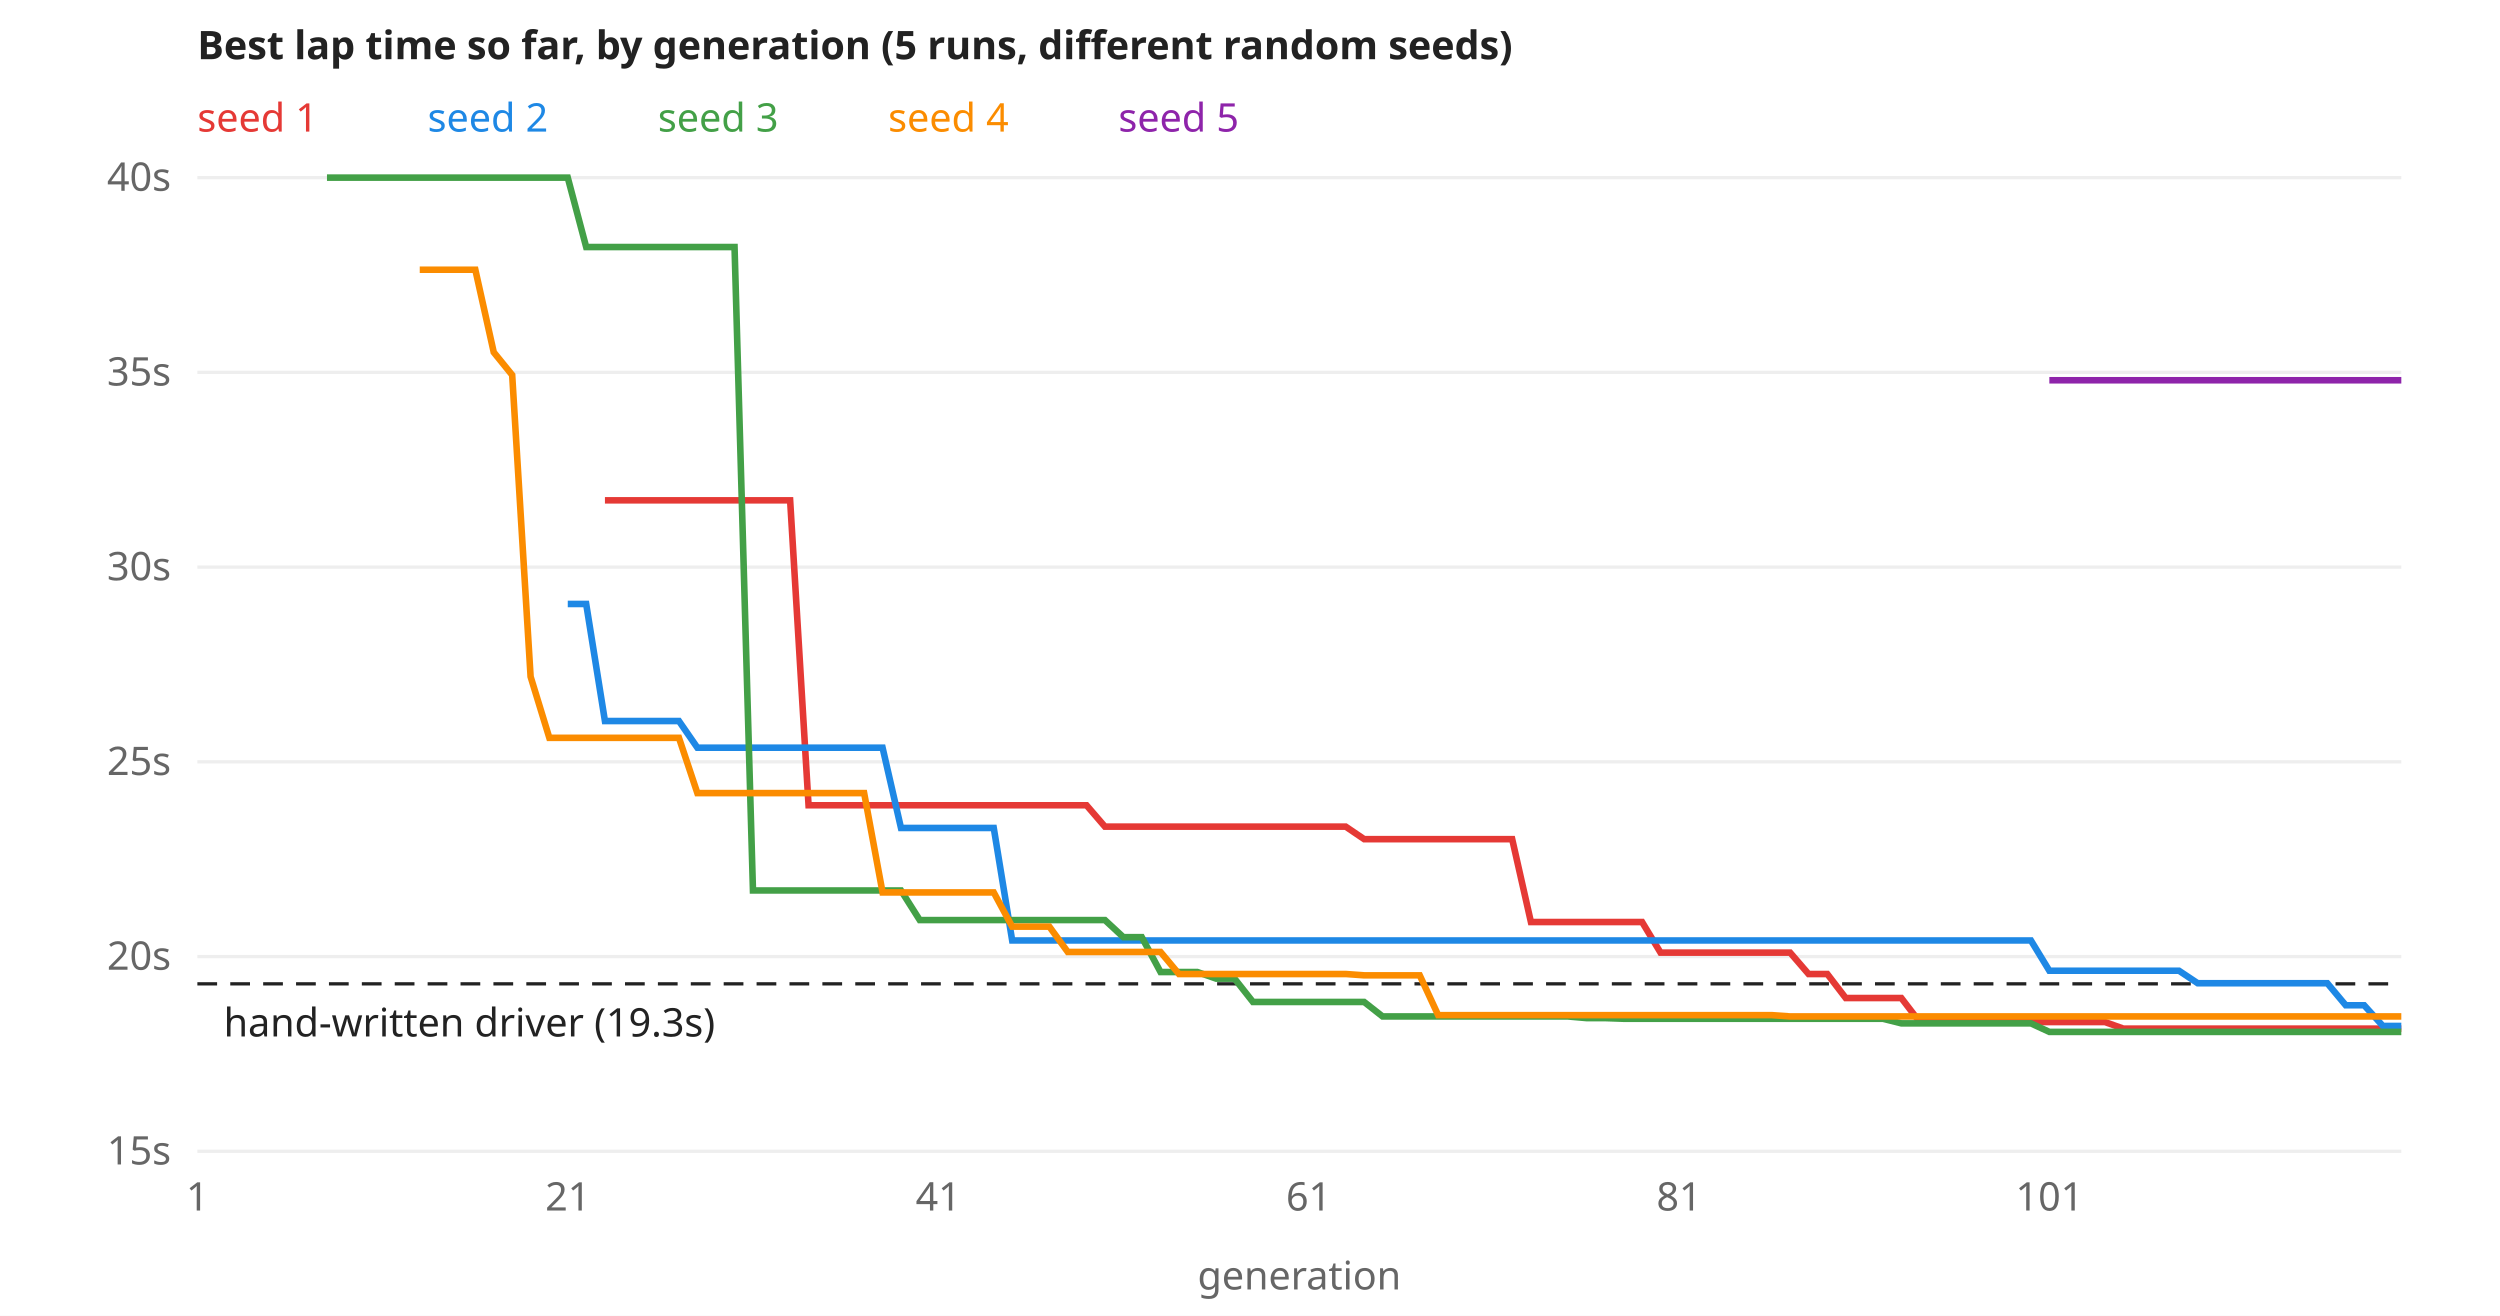
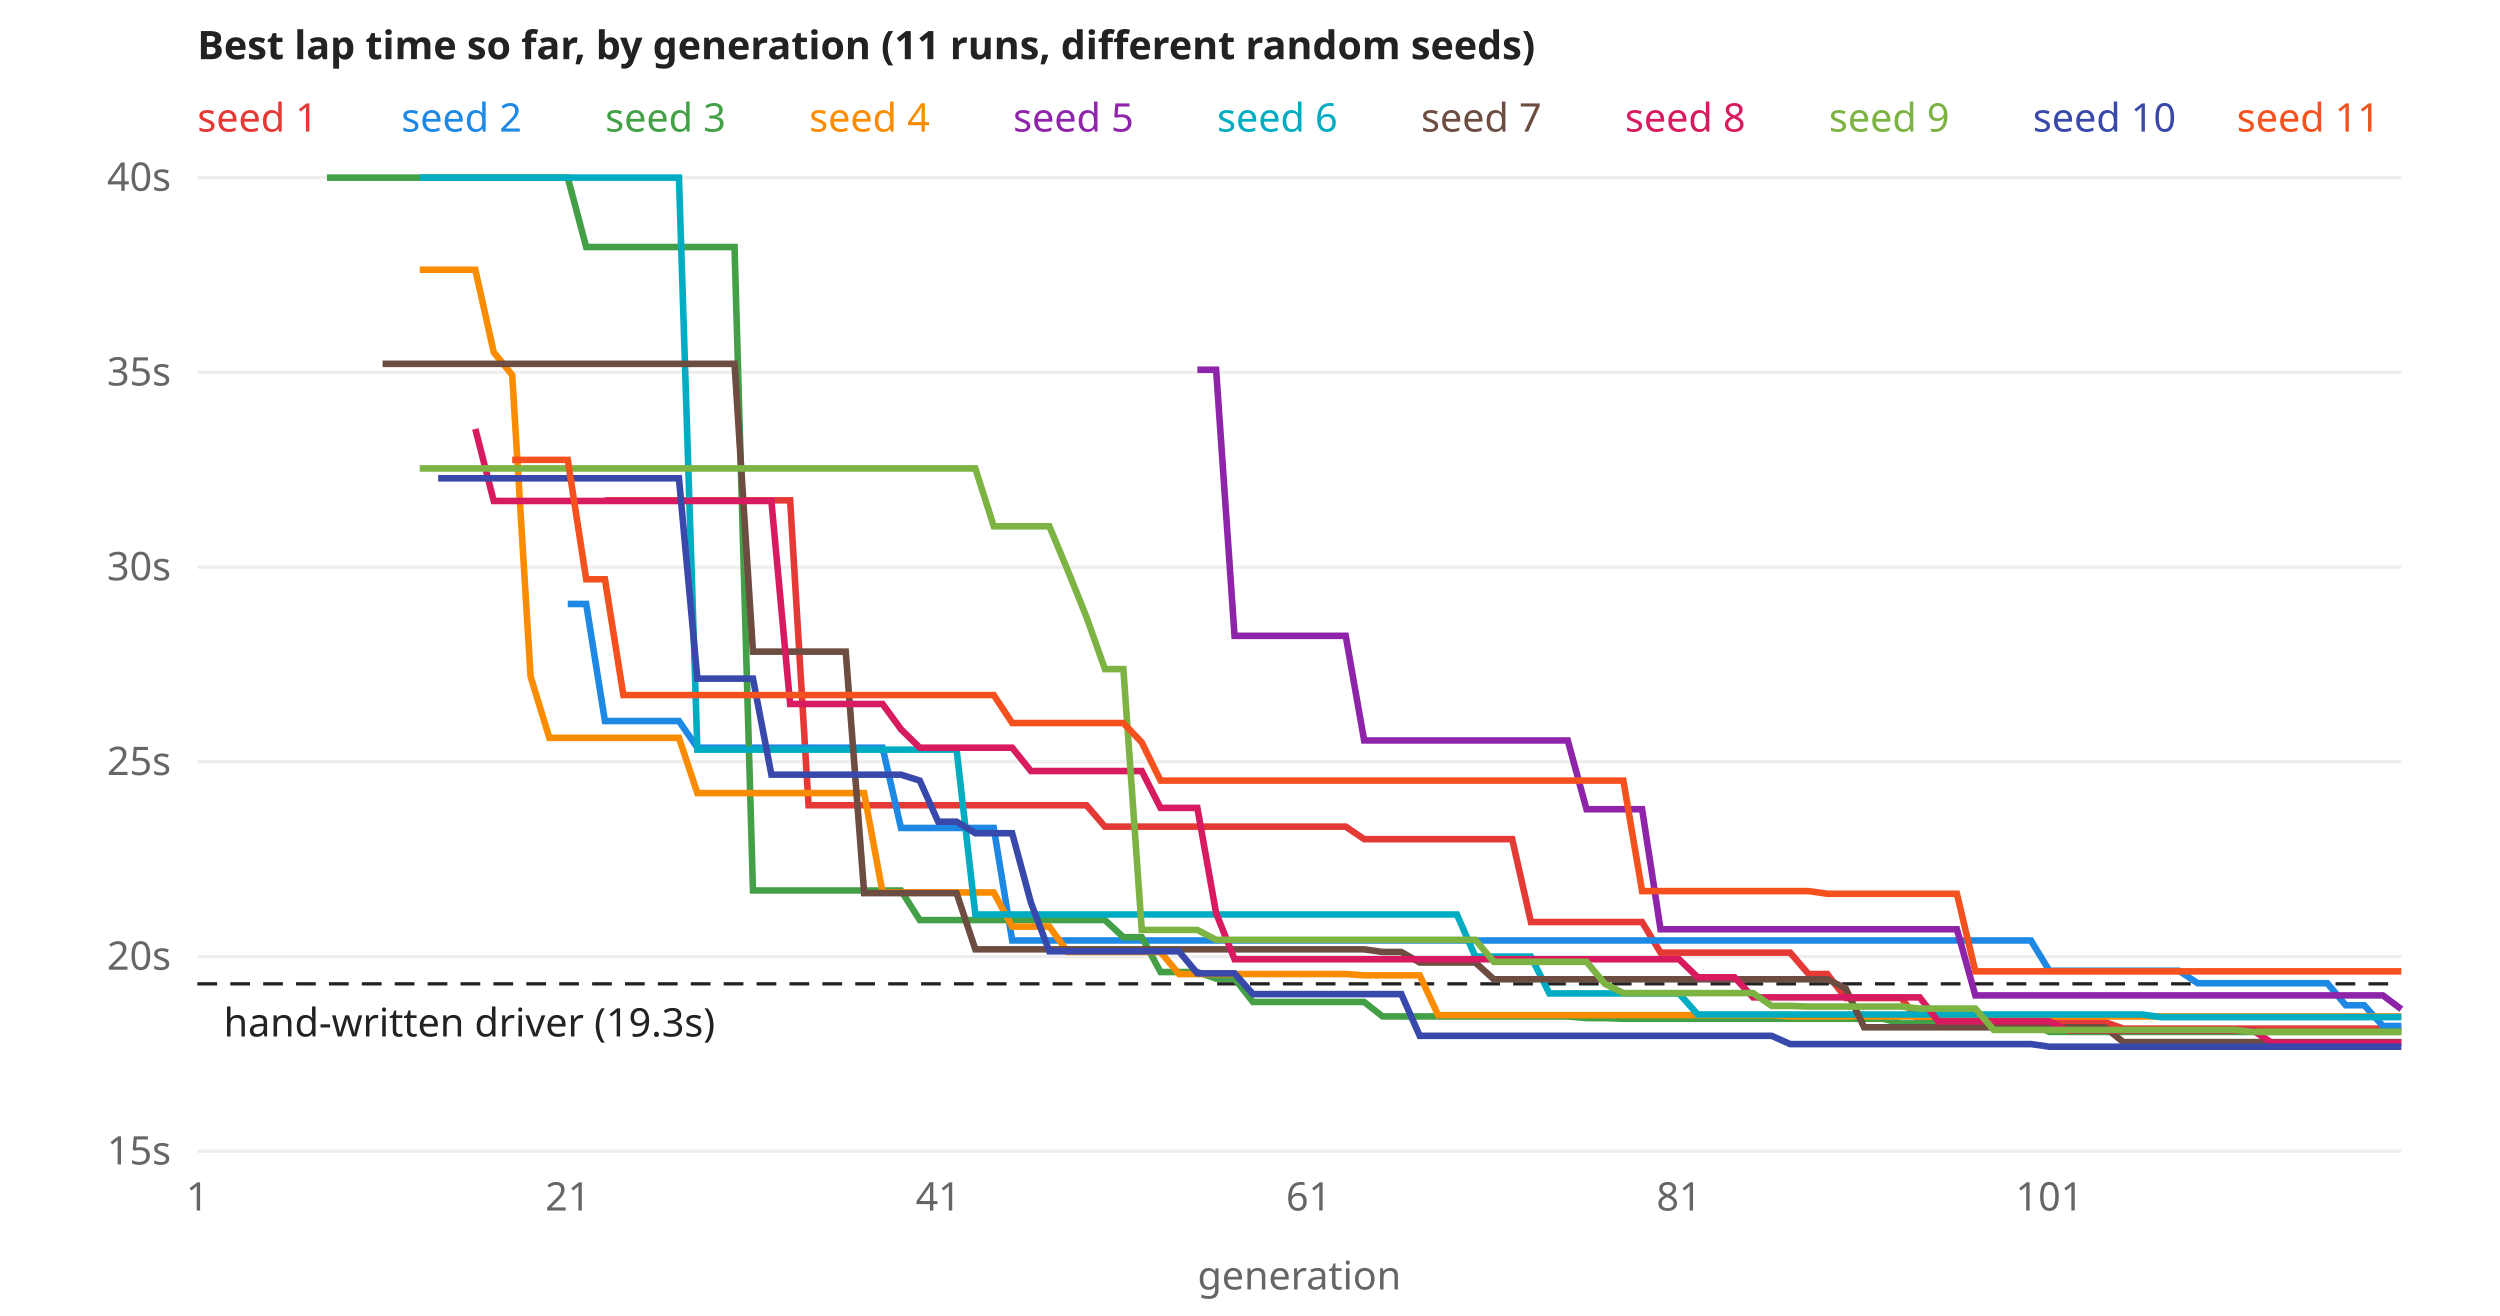
<svg xmlns="http://www.w3.org/2000/svg" viewBox="0 0 760 400" font-family="system-ui, sans-serif" font-size="12">
  <rect width="760" height="400" fill="#ffffff" />
-   <text x="60" y="18" font-weight="bold" fill="#222">Best lap time so far, by generation (5 runs, different random seeds)</text>
+   <text x="60" y="18" font-weight="bold" fill="#222">Best lap time so far, by generation (11 runs, different random seeds)</text>
  <line x1="60" x2="730" y1="350" y2="350" stroke="#eee" />
  <text x="52" y="354" text-anchor="end" fill="#666">15s</text>
  <line x1="60" x2="730" y1="290.8" y2="290.8" stroke="#eee" />
  <text x="52" y="294.8" text-anchor="end" fill="#666">20s</text>
  <line x1="60" x2="730" y1="231.6" y2="231.6" stroke="#eee" />
  <text x="52" y="235.6" text-anchor="end" fill="#666">25s</text>
  <line x1="60" x2="730" y1="172.4" y2="172.4" stroke="#eee" />
  <text x="52" y="176.4" text-anchor="end" fill="#666">30s</text>
  <line x1="60" x2="730" y1="113.2" y2="113.2" stroke="#eee" />
  <text x="52" y="117.2" text-anchor="end" fill="#666">35s</text>
  <line x1="60" x2="730" y1="54" y2="54" stroke="#eee" />
  <text x="52" y="58" text-anchor="end" fill="#666">40s</text>
  <text x="60" y="368" text-anchor="middle" fill="#666">1</text>
  <text x="172.605" y="368" text-anchor="middle" fill="#666">21</text>
  <text x="285.21" y="368" text-anchor="middle" fill="#666">41</text>
  <text x="397.815" y="368" text-anchor="middle" fill="#666">61</text>
  <text x="510.42" y="368" text-anchor="middle" fill="#666">81</text>
  <text x="623.025" y="368" text-anchor="middle" fill="#666">101</text>
  <text x="395" y="392" text-anchor="middle" fill="#666">generation</text>
  <line x1="60" x2="730" y1="299.088" y2="299.088" stroke="#222" stroke-dasharray="6 4" />
  <text x="68" y="315.088" fill="#222">hand-written driver (19.3s)</text>
  <polyline points="183.9,152.1 189.5,152.1 195.1,152.1 200.8,152.1 206.4,152.1 212.0,152.1 217.6,152.1 223.3,152.1 228.9,152.1 234.5,152.1 240.2,152.1 245.8,244.8 251.4,244.8 257.1,244.8 262.7,244.8 268.3,244.8 273.9,244.8 279.6,244.8 285.2,244.8 290.8,244.8 296.5,244.8 302.1,244.8 307.7,244.8 313.4,244.8 319.0,244.8 324.6,244.8 330.3,244.8 335.9,251.3 341.5,251.3 347.1,251.3 352.8,251.3 358.4,251.3 364.0,251.3 369.7,251.3 375.3,251.3 380.9,251.3 386.6,251.3 392.2,251.3 397.8,251.3 403.4,251.3 409.1,251.3 414.7,255.1 420.3,255.1 426.0,255.1 431.6,255.1 437.2,255.1 442.9,255.1 448.5,255.1 454.1,255.1 459.7,255.1 465.4,280.3 471.0,280.3 476.6,280.3 482.3,280.3 487.9,280.3 493.5,280.3 499.2,280.3 504.8,289.6 510.4,289.6 516.1,289.6 521.7,289.6 527.3,289.6 532.9,289.6 538.6,289.6 544.2,289.6 549.8,296.1 555.5,296.1 561.1,303.4 566.7,303.4 572.4,303.4 578.0,303.4 583.6,310.7 589.2,310.7 594.9,310.7 600.5,310.7 606.1,310.7 611.8,310.7 617.4,310.7 623.0,310.7 628.7,310.7 634.3,310.7 639.9,310.7 645.5,312.7 651.2,312.7 656.8,312.7 662.4,312.7 668.1,312.7 673.7,312.7 679.3,312.7 685.0,312.7 690.6,312.7 696.2,312.7 701.8,312.7 707.5,312.7 713.1,312.7 718.7,312.7 724.4,312.7 730.0,312.7" fill="none" stroke="#e53935" stroke-width="2" />
  <text x="60" y="40" fill="#e53935">seed 1</text>
  <polyline points="172.6,183.6 178.2,183.6 183.9,219.2 189.5,219.2 195.1,219.2 200.8,219.2 206.4,219.2 212.0,227.3 217.6,227.3 223.3,227.3 228.9,227.3 234.5,227.3 240.2,227.3 245.8,227.3 251.4,227.3 257.1,227.3 262.7,227.3 268.3,227.3 273.9,251.7 279.6,251.7 285.2,251.7 290.8,251.7 296.5,251.7 302.1,251.7 307.7,285.9 313.4,285.9 319.0,285.9 324.6,285.9 330.3,285.9 335.9,285.9 341.5,285.9 347.1,285.9 352.8,285.9 358.4,285.9 364.0,285.9 369.7,285.9 375.3,285.9 380.9,285.9 386.6,285.9 392.2,285.9 397.8,285.9 403.4,285.9 409.1,285.9 414.7,285.9 420.3,285.9 426.0,285.9 431.6,285.9 437.2,285.9 442.9,285.9 448.5,285.9 454.1,285.9 459.7,285.9 465.4,285.9 471.0,285.9 476.6,285.9 482.3,285.9 487.9,285.9 493.5,285.9 499.2,285.9 504.8,285.9 510.4,285.9 516.1,285.9 521.7,285.9 527.3,285.9 532.9,285.9 538.6,285.9 544.2,285.9 549.8,285.9 555.5,285.9 561.1,285.9 566.7,285.9 572.4,285.9 578.0,285.9 583.6,285.9 589.2,285.9 594.9,285.9 600.5,285.9 606.1,285.9 611.8,285.9 617.4,285.9 623.0,295.1 628.7,295.1 634.3,295.1 639.9,295.1 645.5,295.1 651.2,295.1 656.8,295.1 662.4,295.1 668.1,298.9 673.7,298.9 679.3,298.9 685.0,298.9 690.6,298.9 696.2,298.9 701.8,298.9 707.5,298.9 713.1,305.6 718.7,305.6 724.4,311.9 730.0,311.9" fill="none" stroke="#1e88e5" stroke-width="2" />
-   <text x="130" y="40" fill="#1e88e5">seed 2</text>
+   <text x="122" y="40" fill="#1e88e5">seed 2</text>
  <polyline points="99.4,54.0 105.0,54.0 110.7,54.0 116.3,54.0 121.9,54.0 127.6,54.0 133.2,54.0 138.8,54.0 144.5,54.0 150.1,54.0 155.7,54.0 161.3,54.0 167.0,54.0 172.6,54.0 178.2,75.1 183.9,75.1 189.5,75.1 195.1,75.1 200.8,75.1 206.4,75.1 212.0,75.1 217.6,75.1 223.3,75.1 228.9,270.7 234.5,270.7 240.2,270.7 245.8,270.7 251.4,270.7 257.1,270.7 262.7,270.7 268.3,270.7 273.9,270.7 279.6,279.7 285.2,279.7 290.8,279.7 296.5,279.7 302.1,279.7 307.7,279.7 313.4,279.7 319.0,279.7 324.6,279.7 330.3,279.7 335.9,279.7 341.5,284.9 347.1,284.9 352.8,295.5 358.4,295.5 364.0,295.5 369.7,297.5 375.3,297.5 380.9,304.6 386.6,304.6 392.2,304.6 397.8,304.6 403.4,304.6 409.1,304.6 414.7,304.6 420.3,309.0 426.0,309.0 431.6,309.0 437.2,309.0 442.9,309.0 448.5,309.0 454.1,309.0 459.7,309.0 465.4,309.0 471.0,309.0 476.6,309.0 482.3,309.5 487.9,309.5 493.5,309.7 499.2,309.7 504.8,309.7 510.4,309.7 516.1,309.7 521.7,309.7 527.3,309.7 532.9,309.7 538.6,309.7 544.2,309.7 549.8,309.7 555.5,309.7 561.1,309.7 566.7,309.7 572.4,309.7 578.0,311.1 583.6,311.1 589.2,311.1 594.9,311.1 600.5,311.1 606.1,311.1 611.8,311.1 617.4,311.1 623.0,313.7 628.7,313.7 634.3,313.7 639.9,313.7 645.5,313.7 651.2,313.7 656.8,313.7 662.4,313.7 668.1,313.7 673.7,313.7 679.3,313.7 685.0,313.7 690.6,313.7 696.2,313.7 701.8,313.7 707.5,313.7 713.1,313.7 718.7,313.7 724.4,313.7 730.0,313.7" fill="none" stroke="#43a047" stroke-width="2" />
-   <text x="200" y="40" fill="#43a047">seed 3</text>
+   <text x="184" y="40" fill="#43a047">seed 3</text>
  <polyline points="127.6,82.0 133.2,82.0 138.8,82.0 144.5,82.0 150.1,107.1 155.7,114.0 161.3,205.7 167.0,224.3 172.6,224.3 178.2,224.3 183.9,224.3 189.5,224.3 195.1,224.3 200.8,224.3 206.4,224.3 212.0,241.1 217.6,241.1 223.3,241.1 228.9,241.1 234.5,241.1 240.2,241.1 245.8,241.1 251.4,241.1 257.1,241.1 262.7,241.1 268.3,271.3 273.9,271.3 279.6,271.3 285.2,271.3 290.8,271.3 296.5,271.3 302.1,271.3 307.7,281.7 313.4,281.7 319.0,281.7 324.6,289.4 330.3,289.4 335.9,289.4 341.5,289.4 347.1,289.4 352.8,289.4 358.4,296.1 364.0,296.1 369.7,296.1 375.3,296.1 380.9,296.1 386.6,296.1 392.2,296.1 397.8,296.1 403.4,296.1 409.1,296.1 414.7,296.5 420.3,296.5 426.0,296.5 431.6,296.5 437.2,308.6 442.9,308.6 448.5,308.6 454.1,308.6 459.7,308.6 465.4,308.6 471.0,308.6 476.6,308.6 482.3,308.6 487.9,308.6 493.5,308.6 499.2,308.6 504.8,308.6 510.4,308.6 516.1,308.6 521.7,308.6 527.3,308.6 532.9,308.6 538.6,308.6 544.2,309.0 549.8,309.0 555.5,309.0 561.1,309.0 566.7,309.0 572.4,309.0 578.0,309.0 583.6,309.0 589.2,309.0 594.9,309.0 600.5,309.0 606.1,309.0 611.8,309.0 617.4,309.0 623.0,309.0 628.7,309.0 634.3,309.0 639.9,309.0 645.5,309.0 651.2,309.0 656.8,309.0 662.4,309.0 668.1,309.0 673.7,309.0 679.3,309.0 685.0,309.0 690.6,309.0 696.2,309.0 701.8,309.0 707.5,309.0 713.1,309.0 718.7,309.0 724.4,309.0 730.0,309.0" fill="none" stroke="#fb8c00" stroke-width="2" />
-   <text x="270" y="40" fill="#fb8c00">seed 4</text>
-   <polyline points="623.0,115.6 628.7,115.6 634.3,115.6 639.9,115.6 645.5,115.6 651.2,115.6 656.8,115.6 662.4,115.6 668.1,115.6 673.7,115.6 679.3,115.6 685.0,115.6 690.6,115.6 696.2,115.6 701.8,115.6 707.5,115.6 713.1,115.6 718.7,115.6 724.4,115.6 730.0,115.6" fill="none" stroke="#8e24aa" stroke-width="2" />
-   <text x="340" y="40" fill="#8e24aa">seed 5</text>
+   <text x="246" y="40" fill="#fb8c00">seed 4</text>
+   <polyline points="364.0,112.4 369.7,112.4 375.3,193.3 380.9,193.3 386.6,193.3 392.2,193.3 397.8,193.3 403.4,193.3 409.1,193.3 414.7,225.1 420.3,225.1 426.0,225.1 431.6,225.1 437.2,225.1 442.9,225.1 448.5,225.1 454.1,225.1 459.7,225.1 465.4,225.1 471.0,225.1 476.6,225.1 482.3,246.0 487.9,246.0 493.5,246.0 499.2,246.0 504.8,282.5 510.4,282.5 516.1,282.5 521.7,282.5 527.3,282.5 532.9,282.5 538.6,282.5 544.2,282.5 549.8,282.5 555.5,282.5 561.1,282.5 566.7,282.5 572.4,282.5 578.0,282.5 583.6,282.5 589.2,282.5 594.9,282.5 600.5,302.6 606.1,302.6 611.8,302.6 617.4,302.6 623.0,302.6 628.7,302.6 634.3,302.6 639.9,302.6 645.5,302.6 651.2,302.6 656.8,302.6 662.4,302.6 668.1,302.6 673.7,302.6 679.3,302.6 685.0,302.6 690.6,302.6 696.2,302.6 701.8,302.6 707.5,302.6 713.1,302.6 718.7,302.6 724.4,302.6 730.0,306.8" fill="none" stroke="#8e24aa" stroke-width="2" />
+   <text x="308" y="40" fill="#8e24aa">seed 5</text>
+   <polyline points="127.6,54.0 133.2,54.0 138.8,54.0 144.5,54.0 150.1,54.0 155.7,54.0 161.3,54.0 167.0,54.0 172.6,54.0 178.2,54.0 183.9,54.0 189.5,54.0 195.1,54.0 200.8,54.0 206.4,54.0 212.0,227.9 217.6,227.9 223.3,227.9 228.9,227.9 234.5,227.9 240.2,227.9 245.8,227.9 251.4,227.9 257.1,227.9 262.7,227.9 268.3,227.9 273.9,227.9 279.6,227.9 285.2,227.9 290.8,227.9 296.5,278.0 302.1,278.0 307.7,278.0 313.4,278.0 319.0,278.0 324.6,278.0 330.3,278.0 335.9,278.0 341.5,278.0 347.1,278.0 352.8,278.0 358.4,278.0 364.0,278.0 369.7,278.0 375.3,278.0 380.9,278.0 386.6,278.0 392.2,278.0 397.8,278.0 403.4,278.0 409.1,278.0 414.7,278.0 420.3,278.0 426.0,278.0 431.6,278.0 437.2,278.0 442.9,278.0 448.5,290.8 454.1,290.8 459.7,290.8 465.4,290.8 471.0,302.0 476.6,302.0 482.3,302.0 487.9,302.0 493.5,302.0 499.2,302.0 504.8,302.0 510.4,302.0 516.1,308.4 521.7,308.4 527.3,308.4 532.9,308.4 538.6,308.4 544.2,308.4 549.8,308.4 555.5,308.4 561.1,308.4 566.7,308.4 572.4,308.4 578.0,308.4 583.6,308.4 589.2,308.4 594.9,308.4 600.5,308.4 606.1,308.4 611.8,308.4 617.4,308.4 623.0,308.4 628.7,308.4 634.3,308.4 639.9,308.4 645.5,308.4 651.2,308.4 656.8,309.2 662.4,309.2 668.1,309.2 673.7,309.2 679.3,309.2 685.0,309.2 690.6,309.2 696.2,309.2 701.8,309.2 707.5,309.2 713.1,309.2 718.7,309.2 724.4,309.2 730.0,309.2" fill="none" stroke="#00acc1" stroke-width="2" />
+   <text x="370" y="40" fill="#00acc1">seed 6</text>
+   <polyline points="116.3,110.6 121.9,110.6 127.6,110.6 133.2,110.6 138.8,110.6 144.5,110.6 150.1,110.6 155.7,110.6 161.3,110.6 167.0,110.6 172.6,110.6 178.2,110.6 183.9,110.6 189.5,110.6 195.1,110.6 200.8,110.6 206.4,110.6 212.0,110.6 217.6,110.6 223.3,110.6 228.9,198.1 234.5,198.1 240.2,198.1 245.8,198.1 251.4,198.1 257.1,198.1 262.7,271.5 268.3,271.5 273.9,271.5 279.6,271.5 285.2,271.5 290.8,271.5 296.5,288.6 302.1,288.6 307.7,288.6 313.4,288.6 319.0,288.6 324.6,288.6 330.3,288.6 335.9,288.6 341.5,288.6 347.1,288.6 352.8,288.6 358.4,288.6 364.0,288.6 369.7,288.6 375.3,288.6 380.9,288.6 386.6,288.6 392.2,288.6 397.8,288.6 403.4,288.6 409.1,288.6 414.7,288.6 420.3,289.4 426.0,289.4 431.6,292.6 437.2,292.6 442.9,292.6 448.5,292.6 454.1,297.7 459.7,297.7 465.4,297.7 471.0,297.7 476.6,297.7 482.3,297.7 487.9,297.7 493.5,297.7 499.2,297.7 504.8,297.7 510.4,297.7 516.1,297.7 521.7,297.7 527.3,297.7 532.9,297.7 538.6,297.7 544.2,297.7 549.8,297.7 555.5,297.7 561.1,300.5 566.7,312.3 572.4,312.3 578.0,312.3 583.6,312.3 589.2,312.3 594.9,312.3 600.5,312.3 606.1,312.3 611.8,312.3 617.4,312.3 623.0,312.3 628.7,312.3 634.3,312.3 639.9,312.3 645.5,316.8 651.2,316.8 656.8,316.8 662.4,316.8 668.1,316.8 673.7,316.8 679.3,316.8 685.0,316.8 690.6,316.8 696.2,316.8 701.8,316.8 707.5,316.8 713.1,316.8 718.7,316.8 724.4,316.8 730.0,316.8" fill="none" stroke="#6d4c41" stroke-width="2" />
+   <text x="432" y="40" fill="#6d4c41">seed 7</text>
+   <polyline points="144.5,130.4 150.1,152.3 155.7,152.3 161.3,152.3 167.0,152.3 172.6,152.3 178.2,152.3 183.9,152.3 189.5,152.3 195.1,152.3 200.8,152.3 206.4,152.3 212.0,152.3 217.6,152.3 223.3,152.3 228.9,152.3 234.5,152.3 240.2,214.0 245.8,214.0 251.4,214.0 257.1,214.0 262.7,214.0 268.3,214.0 273.9,221.7 279.6,227.3 285.2,227.3 290.8,227.3 296.5,227.3 302.1,227.3 307.7,227.3 313.4,234.4 319.0,234.4 324.6,234.4 330.3,234.4 335.9,234.4 341.5,234.4 347.1,234.4 352.8,245.6 358.4,245.6 364.0,245.6 369.7,277.6 375.3,291.6 380.9,291.6 386.6,291.6 392.2,291.6 397.8,291.6 403.4,291.6 409.1,291.6 414.7,291.6 420.3,291.6 426.0,291.6 431.6,291.6 437.2,291.6 442.9,291.6 448.5,291.6 454.1,291.6 459.7,291.6 465.4,291.6 471.0,291.6 476.6,291.6 482.3,291.6 487.9,291.6 493.5,291.6 499.2,291.6 504.8,291.6 510.4,291.6 516.1,297.1 521.7,297.1 527.3,297.1 532.9,303.2 538.6,303.2 544.2,303.2 549.8,303.2 555.5,303.2 561.1,303.2 566.7,303.2 572.4,303.2 578.0,303.2 583.6,303.2 589.2,310.5 594.9,310.5 600.5,310.5 606.1,310.5 611.8,310.5 617.4,310.5 623.0,310.5 628.7,313.3 634.3,313.3 639.9,313.3 645.5,313.3 651.2,313.3 656.8,313.3 662.4,313.3 668.1,313.3 673.7,313.3 679.3,313.3 685.0,313.3 690.6,317.0 696.2,317.0 701.8,317.0 707.5,317.0 713.1,317.0 718.7,317.0 724.4,317.0 730.0,317.0" fill="none" stroke="#d81b60" stroke-width="2" />
+   <text x="494" y="40" fill="#d81b60">seed 8</text>
+   <polyline points="127.6,142.4 133.2,142.4 138.8,142.4 144.5,142.4 150.1,142.4 155.7,142.4 161.3,142.4 167.0,142.4 172.6,142.4 178.2,142.4 183.9,142.4 189.5,142.4 195.1,142.4 200.8,142.4 206.4,142.4 212.0,142.4 217.6,142.4 223.3,142.4 228.9,142.4 234.5,142.4 240.2,142.4 245.8,142.4 251.4,142.4 257.1,142.4 262.7,142.4 268.3,142.4 273.9,142.4 279.6,142.4 285.2,142.4 290.8,142.4 296.5,142.4 302.1,160.0 307.7,160.0 313.4,160.0 319.0,160.0 324.6,173.4 330.3,187.6 335.9,203.4 341.5,203.4 347.1,282.7 352.8,282.7 358.4,282.7 364.0,282.7 369.7,285.7 375.3,285.7 380.9,285.7 386.6,285.7 392.2,285.7 397.8,285.7 403.4,285.7 409.1,285.7 414.7,285.7 420.3,285.7 426.0,285.7 431.6,285.7 437.2,285.7 442.9,285.7 448.5,285.7 454.1,292.4 459.7,292.4 465.4,292.4 471.0,292.4 476.6,292.4 482.3,292.4 487.9,299.1 493.5,301.9 499.2,301.9 504.8,301.9 510.4,301.9 516.1,301.9 521.7,301.9 527.3,301.9 532.9,301.9 538.6,305.8 544.2,305.8 549.8,306.0 555.5,306.0 561.1,306.0 566.7,306.0 572.4,306.0 578.0,306.0 583.6,306.6 589.2,306.6 594.9,306.6 600.5,306.6 606.1,313.1 611.8,313.1 617.4,313.1 623.0,313.1 628.7,313.1 634.3,313.1 639.9,313.1 645.5,313.1 651.2,313.1 656.8,313.1 662.4,313.1 668.1,313.1 673.7,313.1 679.3,313.1 685.0,313.7 690.6,313.7 696.2,313.7 701.8,313.7 707.5,313.7 713.1,313.7 718.7,313.7 724.4,313.7 730.0,313.7" fill="none" stroke="#7cb342" stroke-width="2" />
+   <text x="556" y="40" fill="#7cb342">seed 9</text>
+   <polyline points="133.2,145.4 138.8,145.4 144.5,145.4 150.1,145.4 155.7,145.4 161.3,145.4 167.0,145.4 172.6,145.4 178.2,145.4 183.9,145.4 189.5,145.4 195.1,145.4 200.8,145.4 206.4,145.4 212.0,206.3 217.6,206.3 223.3,206.3 228.9,206.3 234.5,235.5 240.2,235.5 245.8,235.5 251.4,235.5 257.1,235.5 262.7,235.5 268.3,235.5 273.9,235.5 279.6,237.3 285.2,249.8 290.8,249.8 296.5,253.3 302.1,253.3 307.7,253.3 313.4,274.4 319.0,289.2 324.6,289.2 330.3,289.2 335.9,289.2 341.5,289.2 347.1,289.2 352.8,289.2 358.4,289.2 364.0,295.9 369.7,295.9 375.3,295.9 380.9,302.2 386.6,302.2 392.2,302.2 397.8,302.2 403.4,302.2 409.1,302.2 414.7,302.2 420.3,302.2 426.0,302.2 431.6,314.9 437.2,314.9 442.9,314.9 448.5,314.9 454.1,314.9 459.7,314.9 465.4,314.9 471.0,314.9 476.6,314.9 482.3,314.9 487.9,314.9 493.5,314.9 499.2,314.9 504.8,314.9 510.4,314.9 516.1,314.9 521.7,314.9 527.3,314.9 532.9,314.9 538.6,314.9 544.2,317.4 549.8,317.4 555.5,317.4 561.1,317.4 566.7,317.4 572.4,317.4 578.0,317.4 583.6,317.4 589.2,317.4 594.9,317.4 600.5,317.4 606.1,317.4 611.8,317.4 617.4,317.4 623.0,318.2 628.7,318.2 634.3,318.2 639.9,318.2 645.5,318.2 651.2,318.2 656.8,318.2 662.4,318.2 668.1,318.2 673.7,318.2 679.3,318.2 685.0,318.2 690.6,318.2 696.2,318.2 701.8,318.2 707.5,318.2 713.1,318.2 718.7,318.2 724.4,318.2 730.0,318.2" fill="none" stroke="#3949ab" stroke-width="2" />
+   <text x="618" y="40" fill="#3949ab">seed 10</text>
+   <polyline points="155.7,139.8 161.3,139.8 167.0,139.8 172.6,139.8 178.2,176.1 183.9,176.1 189.5,211.3 195.1,211.3 200.8,211.3 206.4,211.3 212.0,211.3 217.6,211.3 223.3,211.3 228.9,211.3 234.5,211.3 240.2,211.3 245.8,211.3 251.4,211.3 257.1,211.3 262.7,211.3 268.3,211.3 273.9,211.3 279.6,211.3 285.2,211.3 290.8,211.3 296.5,211.3 302.1,211.3 307.7,219.8 313.4,219.8 319.0,219.8 324.6,219.8 330.3,219.8 335.9,219.8 341.5,219.8 347.1,225.7 352.8,237.3 358.4,237.3 364.0,237.3 369.7,237.3 375.3,237.3 380.9,237.3 386.6,237.3 392.2,237.3 397.8,237.3 403.4,237.3 409.1,237.3 414.7,237.3 420.3,237.3 426.0,237.3 431.6,237.3 437.2,237.3 442.9,237.3 448.5,237.3 454.1,237.3 459.7,237.3 465.4,237.3 471.0,237.3 476.6,237.3 482.3,237.3 487.9,237.3 493.5,237.3 499.2,270.9 504.8,270.9 510.4,270.9 516.1,270.9 521.7,270.9 527.3,270.9 532.9,270.9 538.6,270.9 544.2,270.9 549.8,270.9 555.5,271.7 561.1,271.7 566.7,271.7 572.4,271.7 578.0,271.7 583.6,271.7 589.2,271.7 594.9,271.7 600.5,295.3 606.1,295.3 611.8,295.3 617.4,295.3 623.0,295.3 628.7,295.3 634.3,295.3 639.9,295.3 645.5,295.3 651.2,295.3 656.8,295.3 662.4,295.3 668.1,295.3 673.7,295.3 679.3,295.3 685.0,295.3 690.6,295.3 696.2,295.3 701.8,295.3 707.5,295.3 713.1,295.3 718.7,295.3 724.4,295.3 730.0,295.3" fill="none" stroke="#f4511e" stroke-width="2" />
+   <text x="680" y="40" fill="#f4511e">seed 11</text>
</svg>
